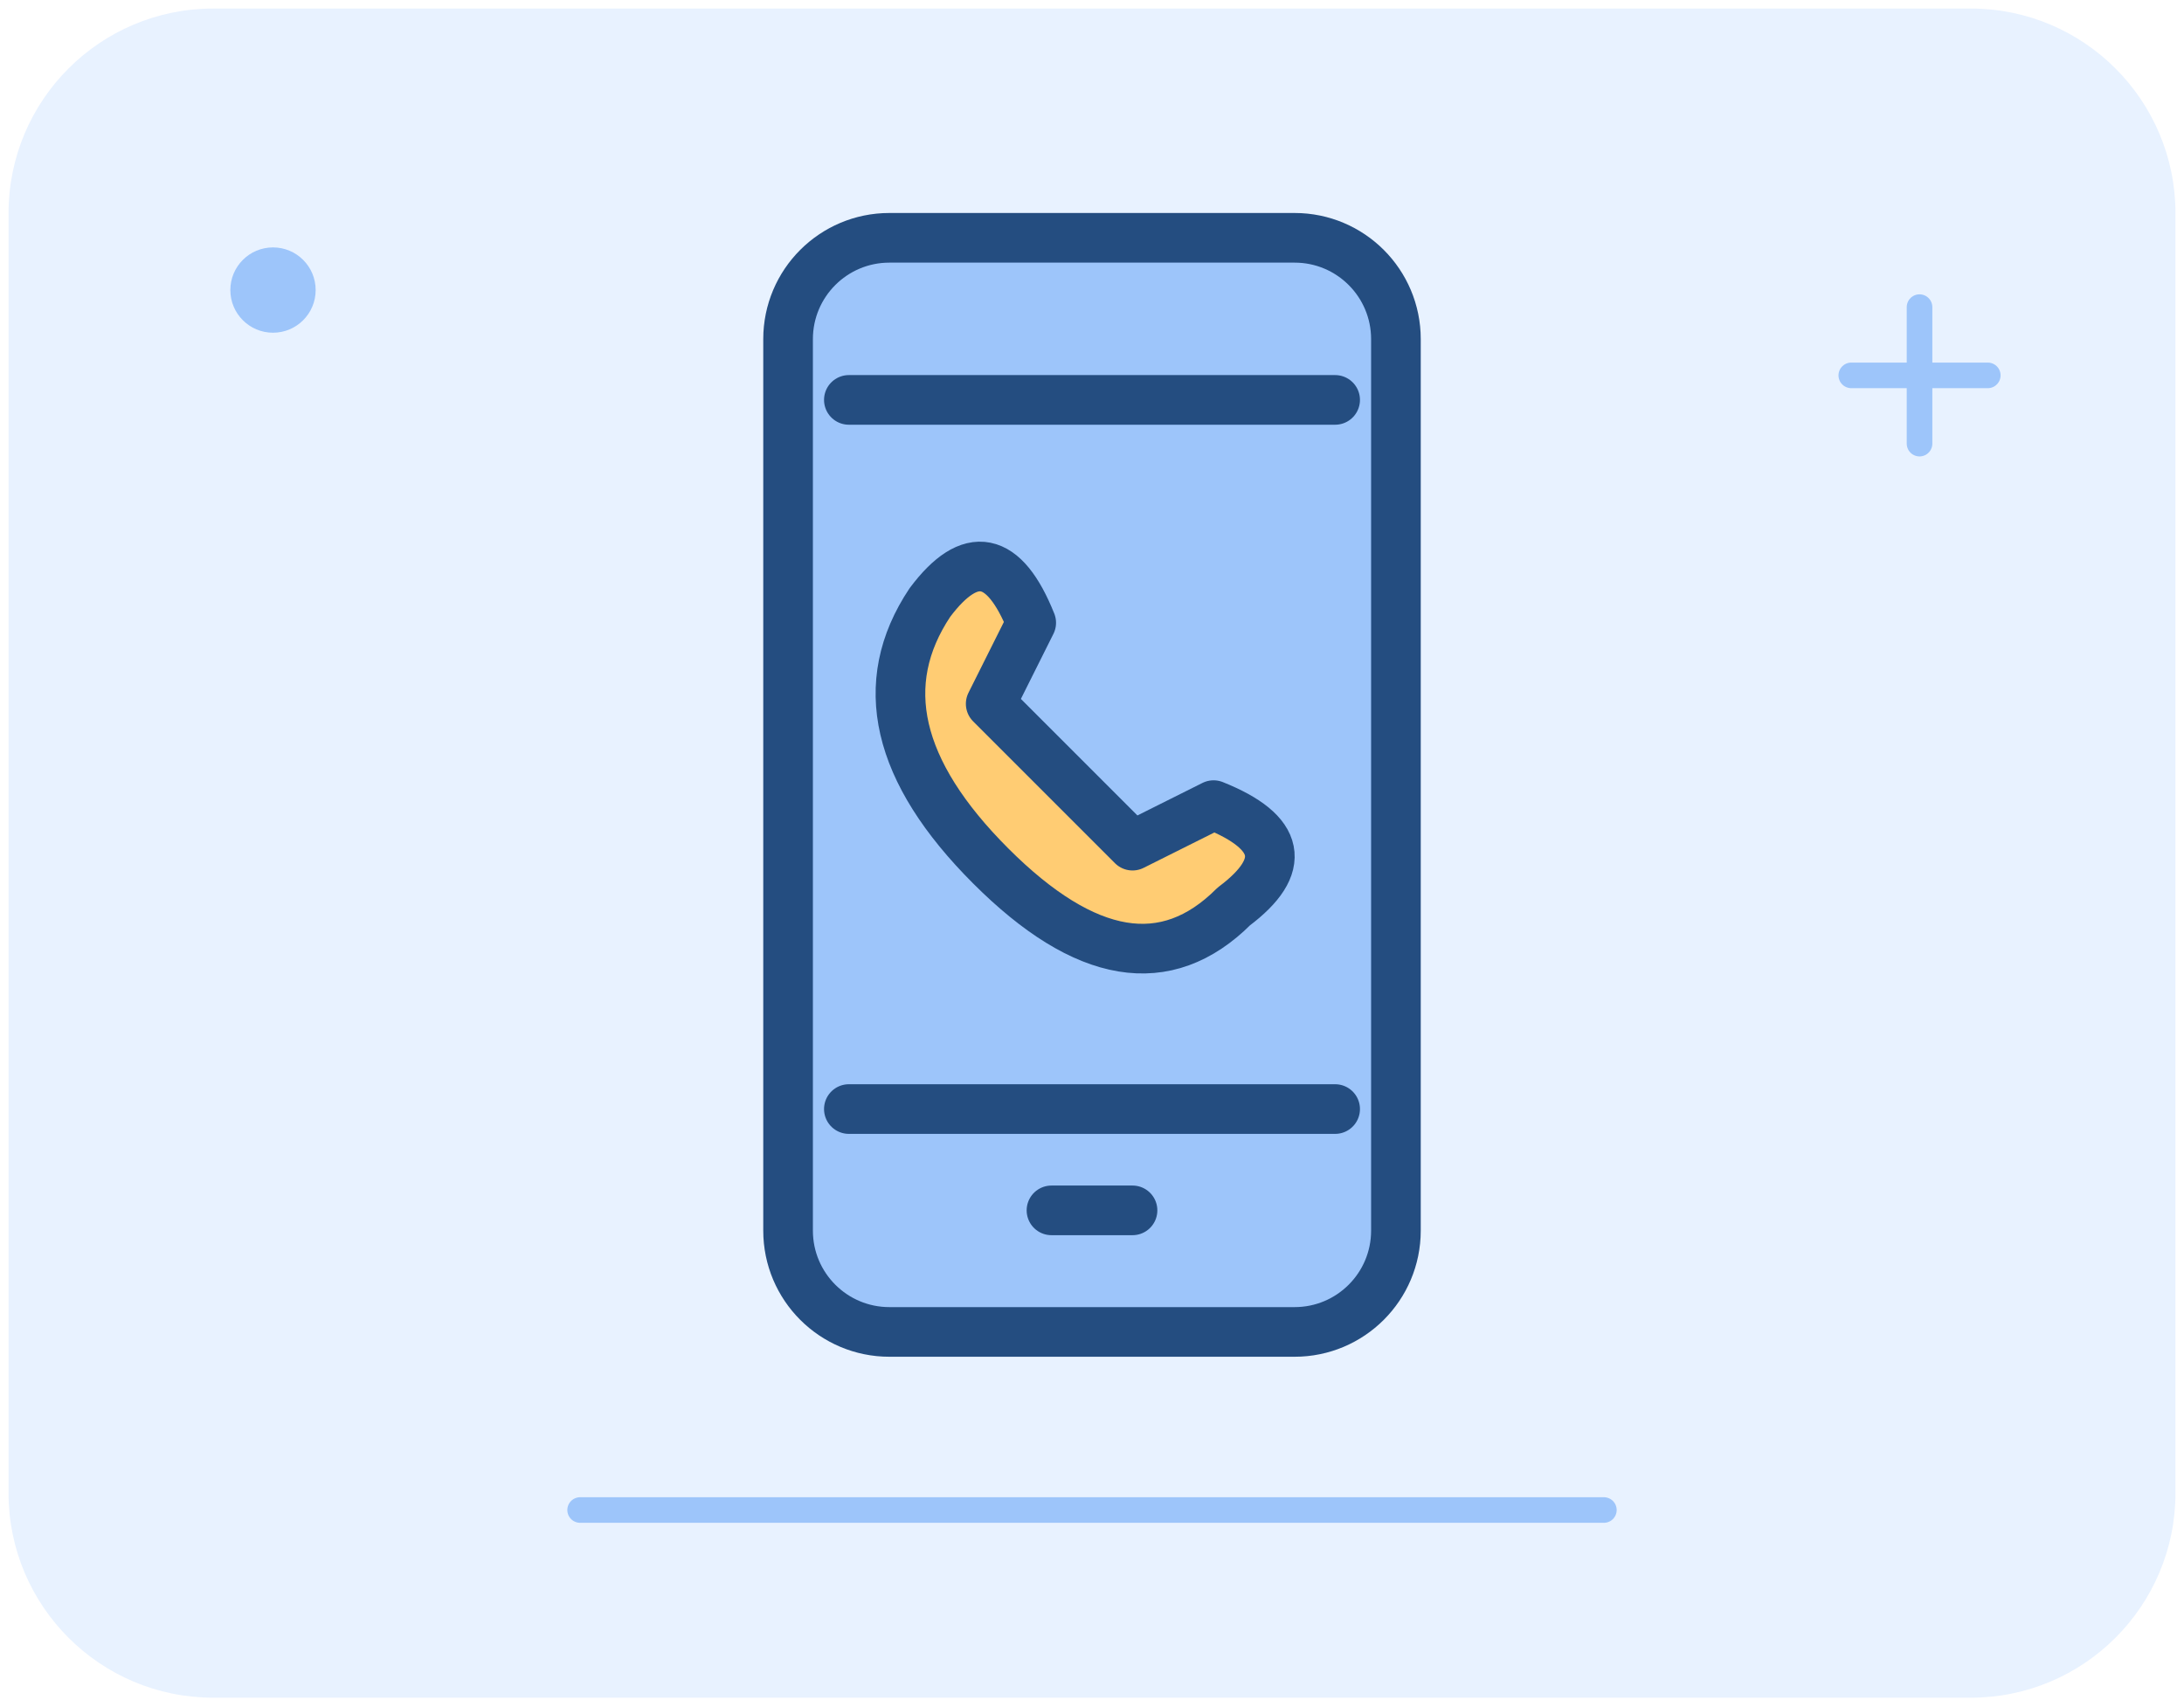
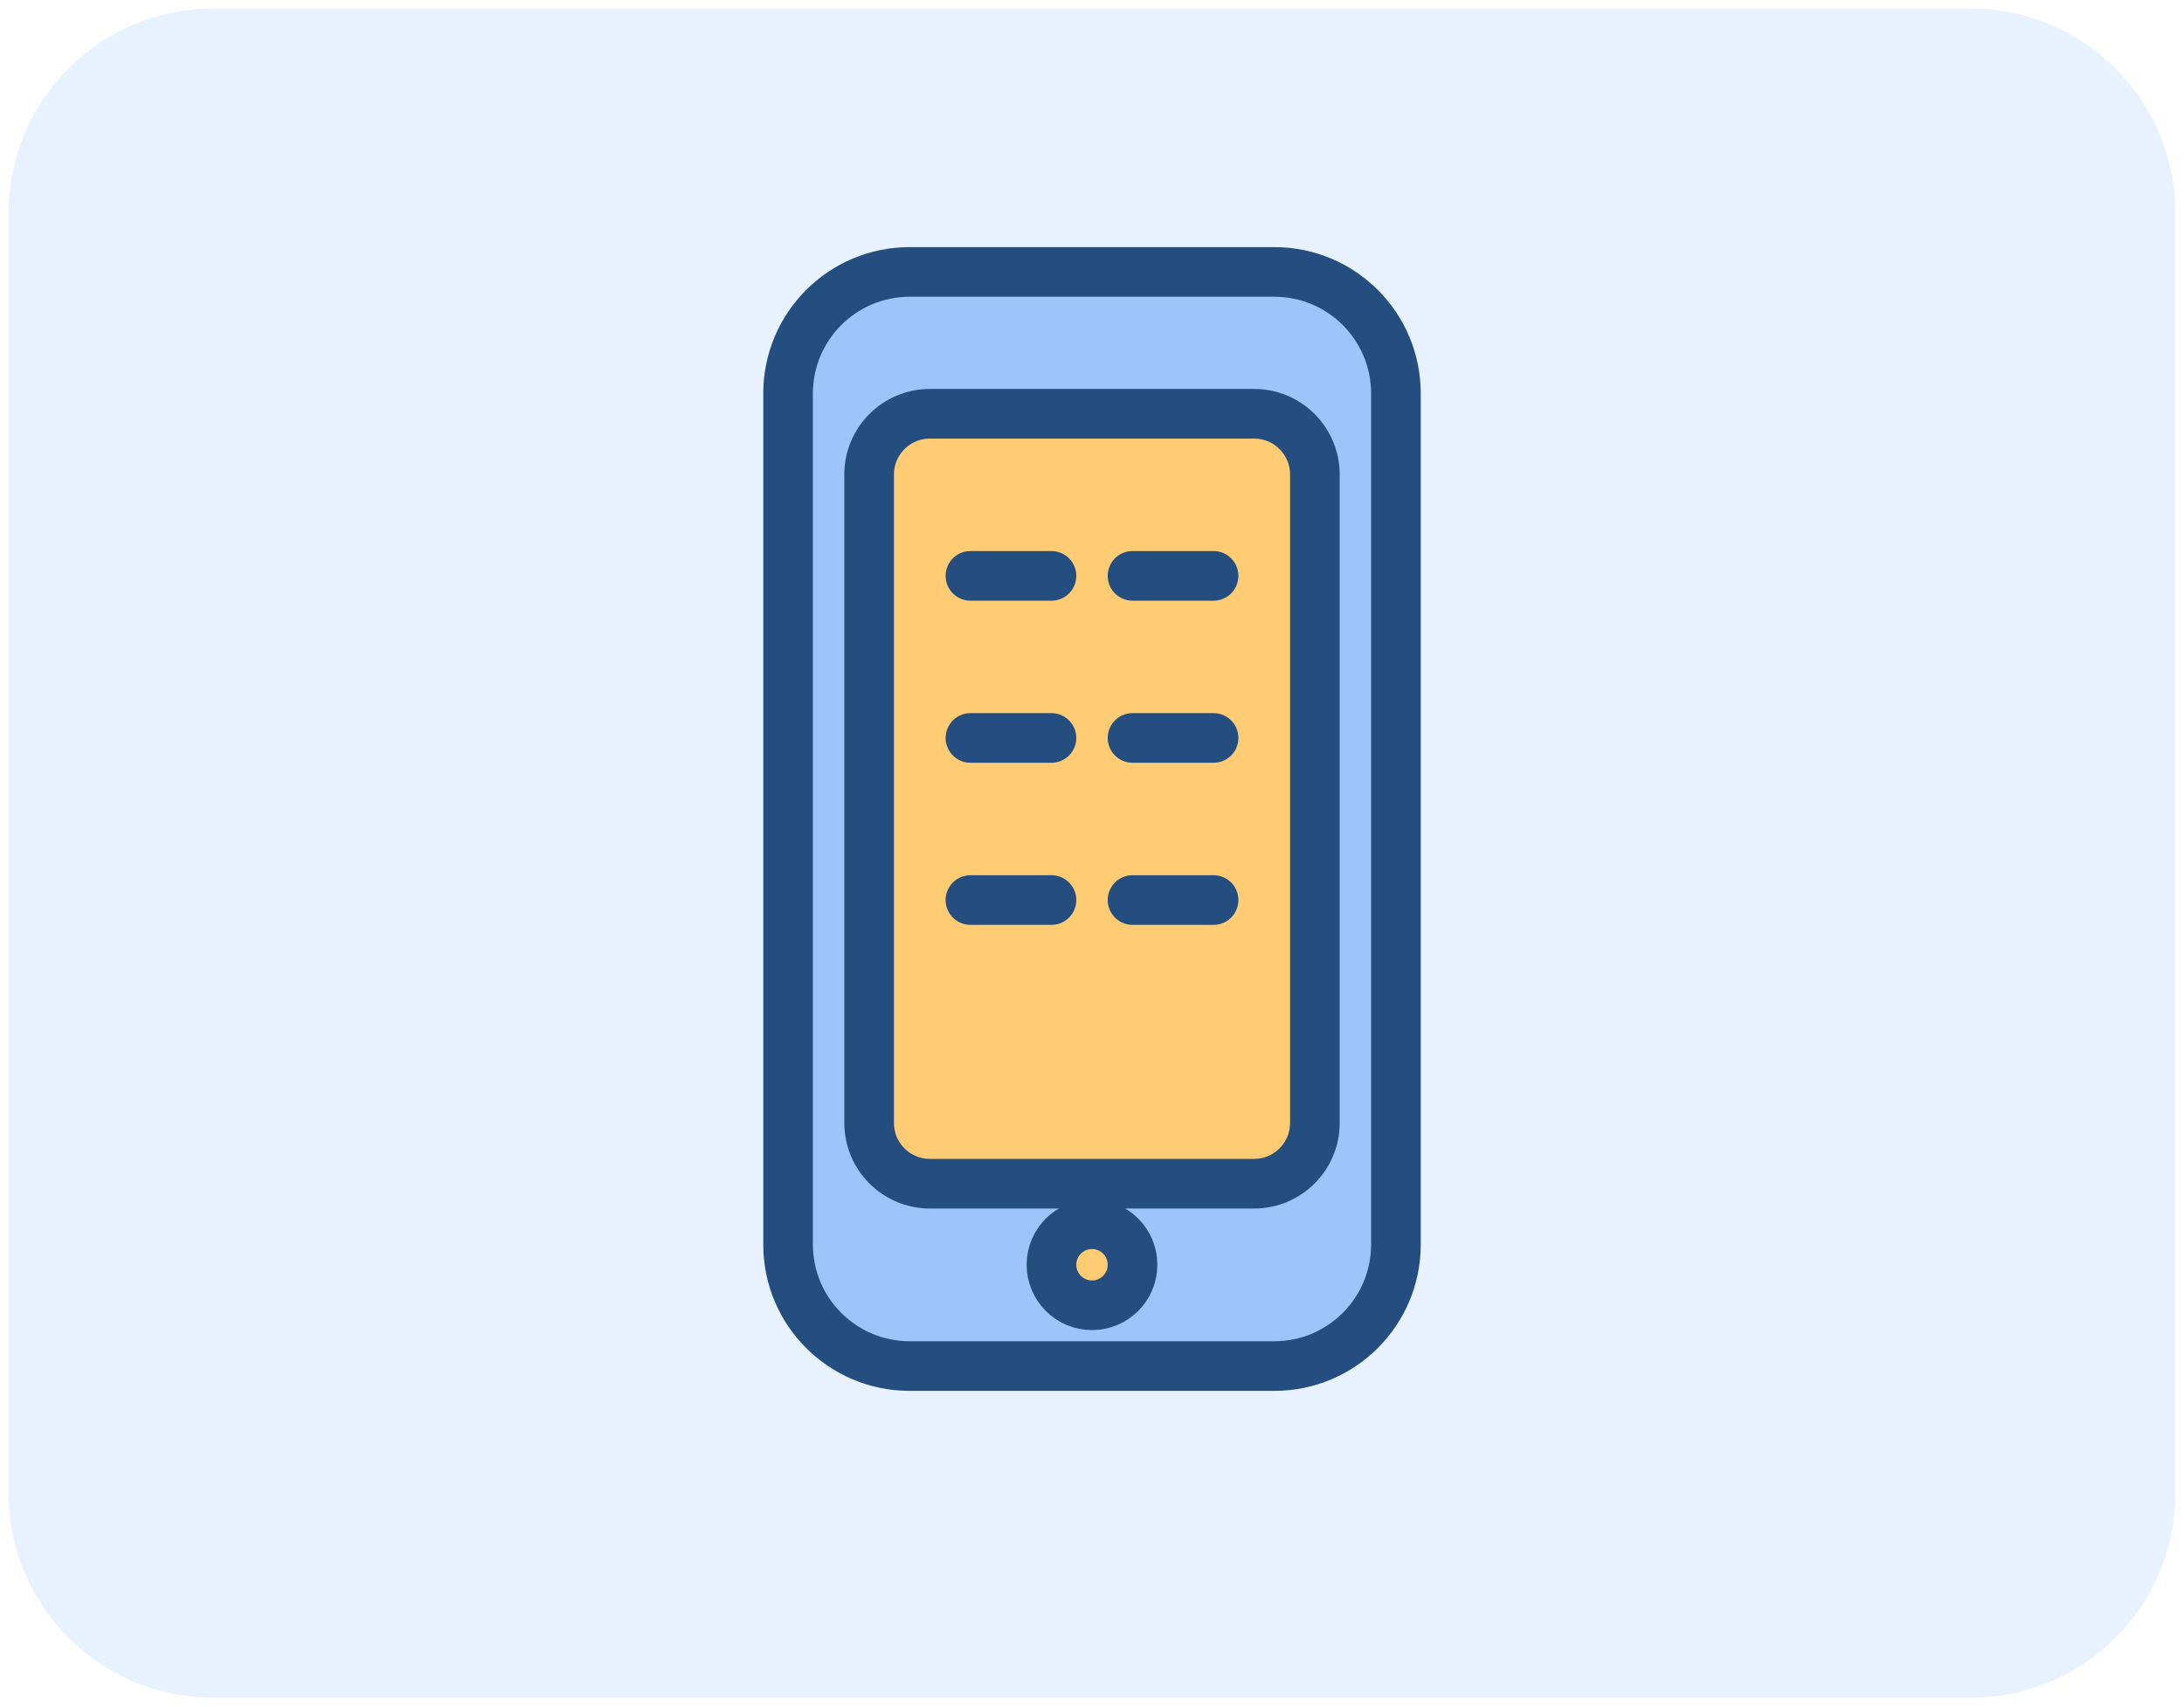
- <svg xmlns="http://www.w3.org/2000/svg" width="256" height="200" viewBox="0 0 256 200" font-family="system-ui,Noto Sans CJK SC,Microsoft YaHei,sans-serif" role="img">
+ <svg xmlns="http://www.w3.org/2000/svg" width="256" height="200" viewBox="0 0 256 200" font-family="system-ui,sans-serif" role="img">
  <rect x="1" y="1" width="254" height="198" rx="24" fill="#e8f2ff" />
-   <circle cx="32" cy="34" r="5" fill="#9dc5fa" />
-   <path d="M225 36v16m-8-8h16" stroke="#9dc5fa" stroke-width="3" stroke-linecap="round" />
-   <g transform="translate(52 16) scale(2.375)" stroke="#244d80" stroke-width="2.45" stroke-linecap="round" stroke-linejoin="round" fill="none">
-     <rect x="17" y="5" width="30" height="54" rx="5" fill="#9dc5fa" />
-     <path d="M20 13h24m-24 35h24m-14 5h4" fill="none" />
-     <path d="M24 23q3-4 5 1l-2 4 7 7 4-2q5 2 1 5-5 5-12-2t-3-13z" fill="#ffcc73" />
+   <g transform="translate(52 20) scale(2.375)" stroke="#244d80" stroke-width="2.45" stroke-linecap="round" stroke-linejoin="round" fill="none">
+     <g transform="translate(0 0) scale(1)">
+       <rect x="17" y="5" width="30" height="54" rx="6" fill="#9dc5fa" />
+       <rect x="21" y="12" width="22" height="38" rx="3" fill="#ffcc73" />
+       <ellipse cx="32" cy="54" rx="2" ry="2" fill="#ffcc73" />
+       <path d="M26 20h4m4 0h4m-12 8h4m4 0h4m-12 8h4m4 0h4" fill="none" />
+     </g>
  </g>
-   <path d="M68 177h120" stroke="#9dc5fa" stroke-width="3" stroke-linecap="round" />
</svg>
